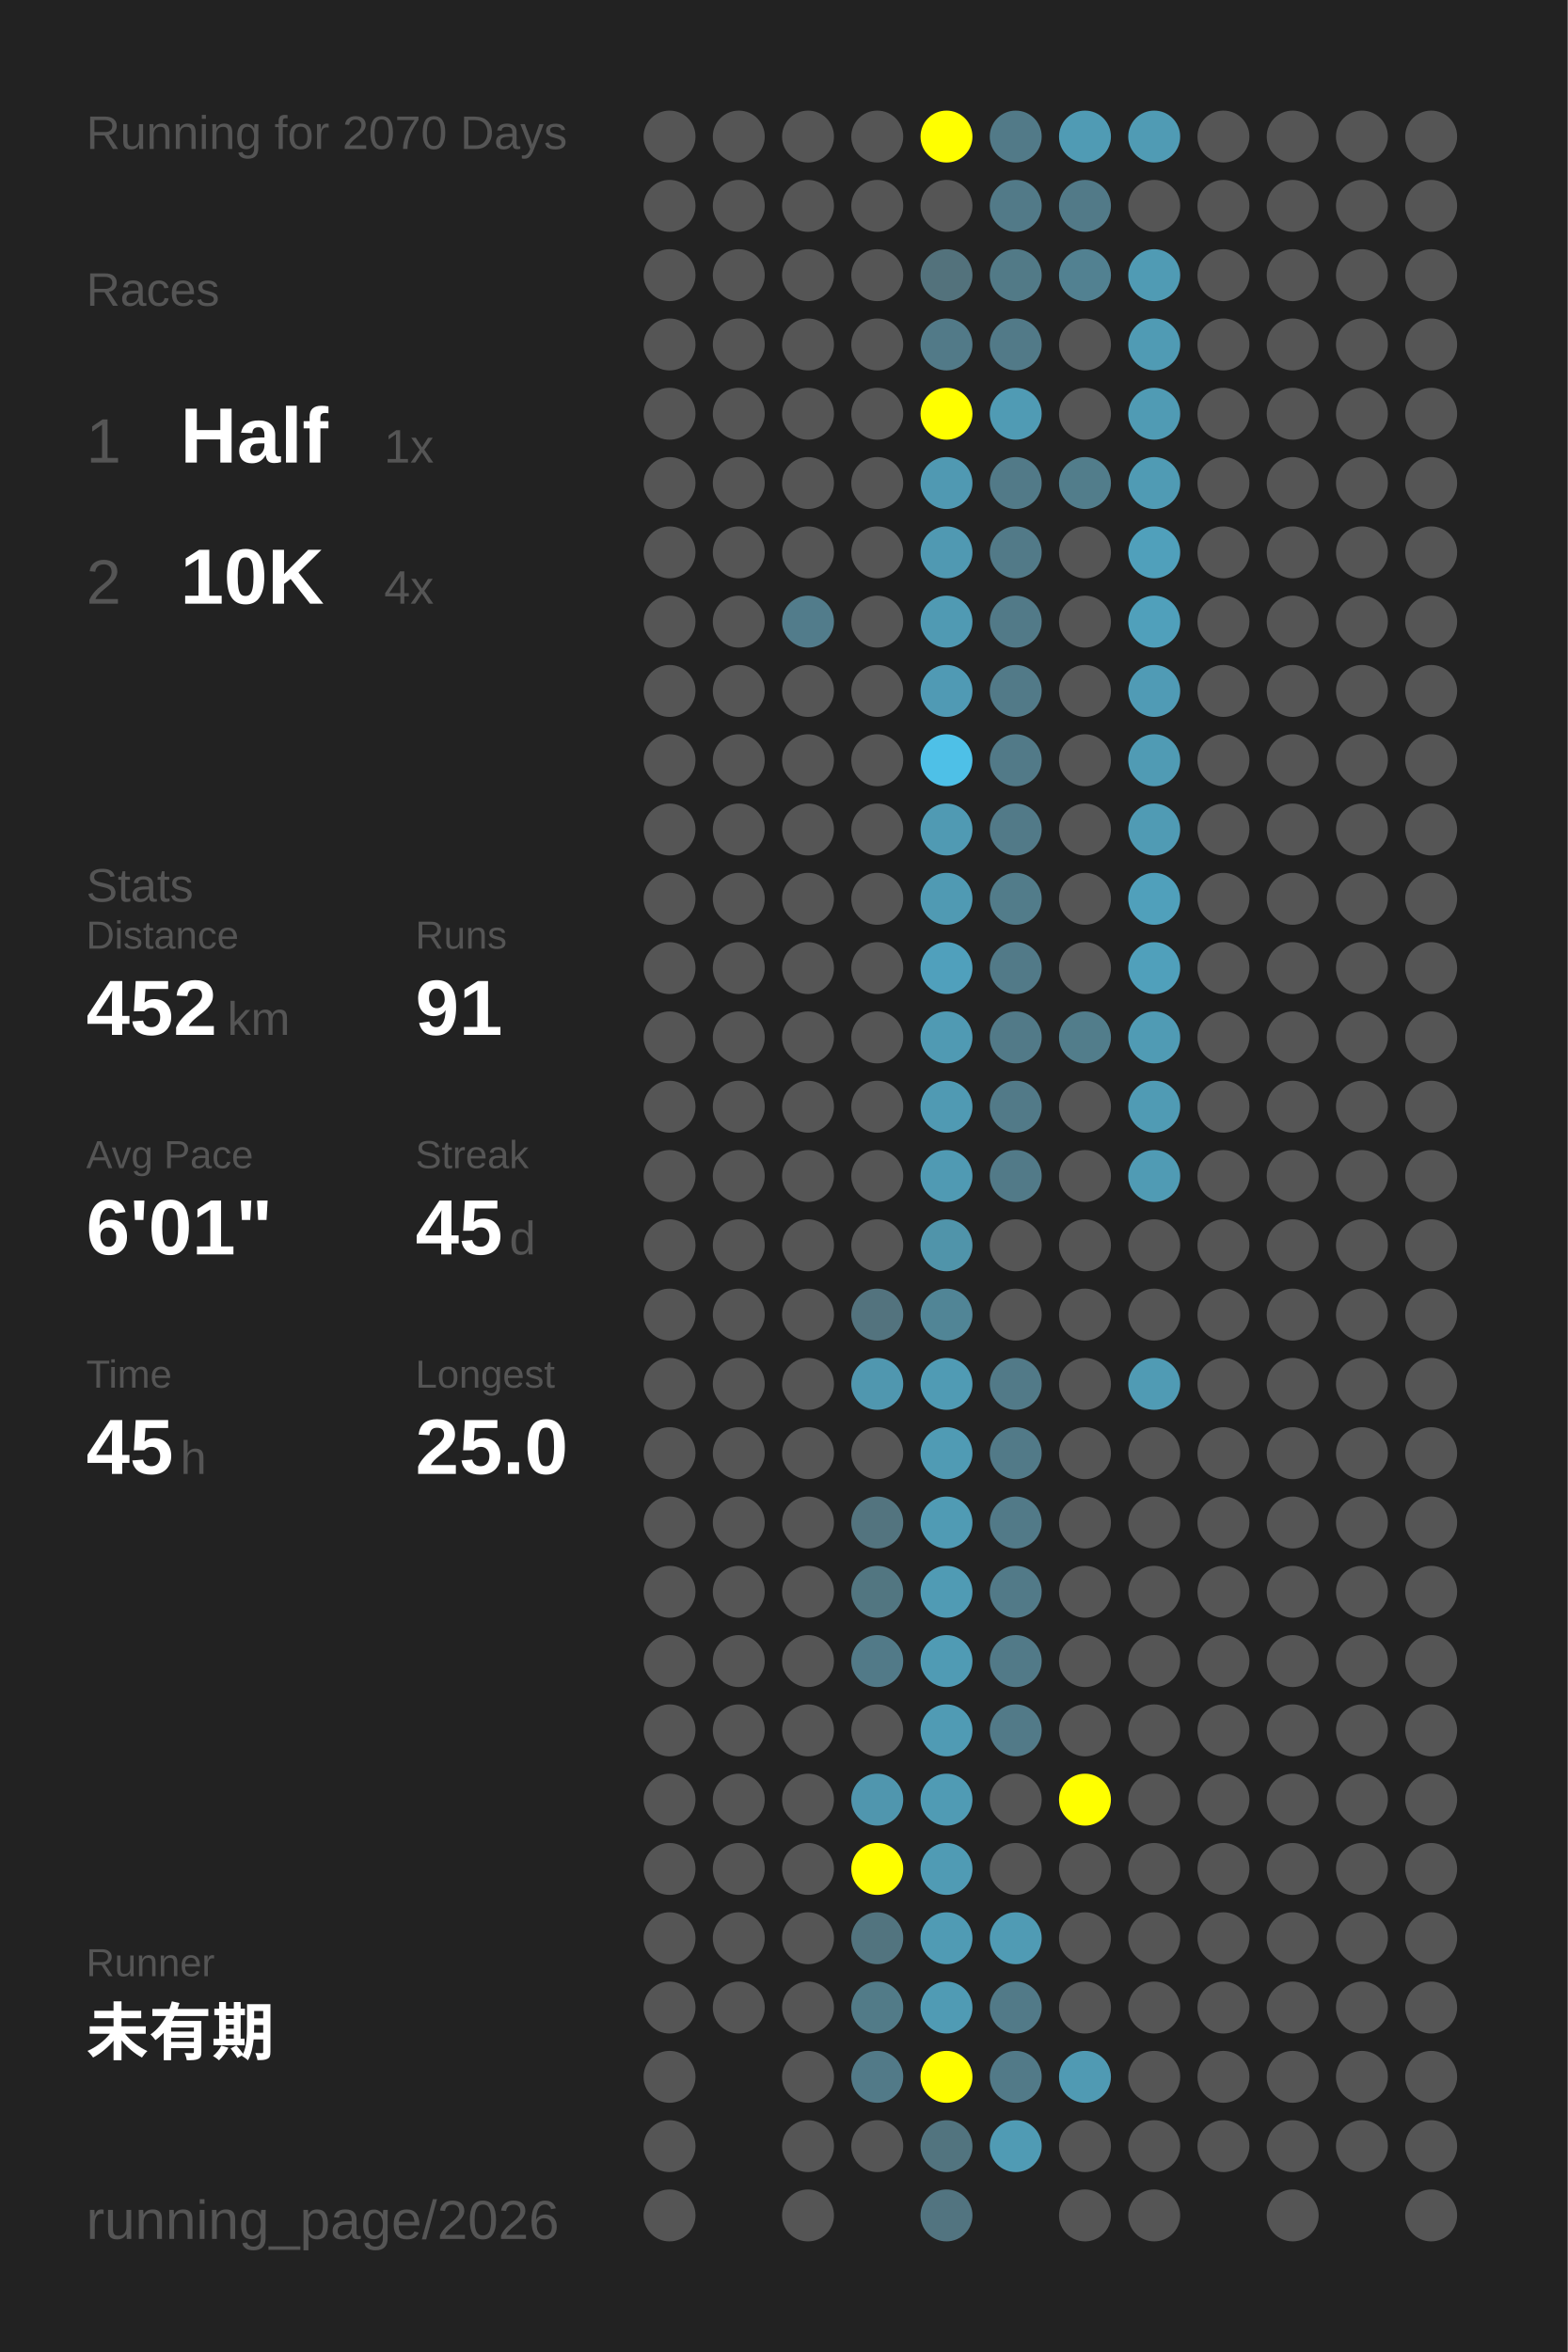
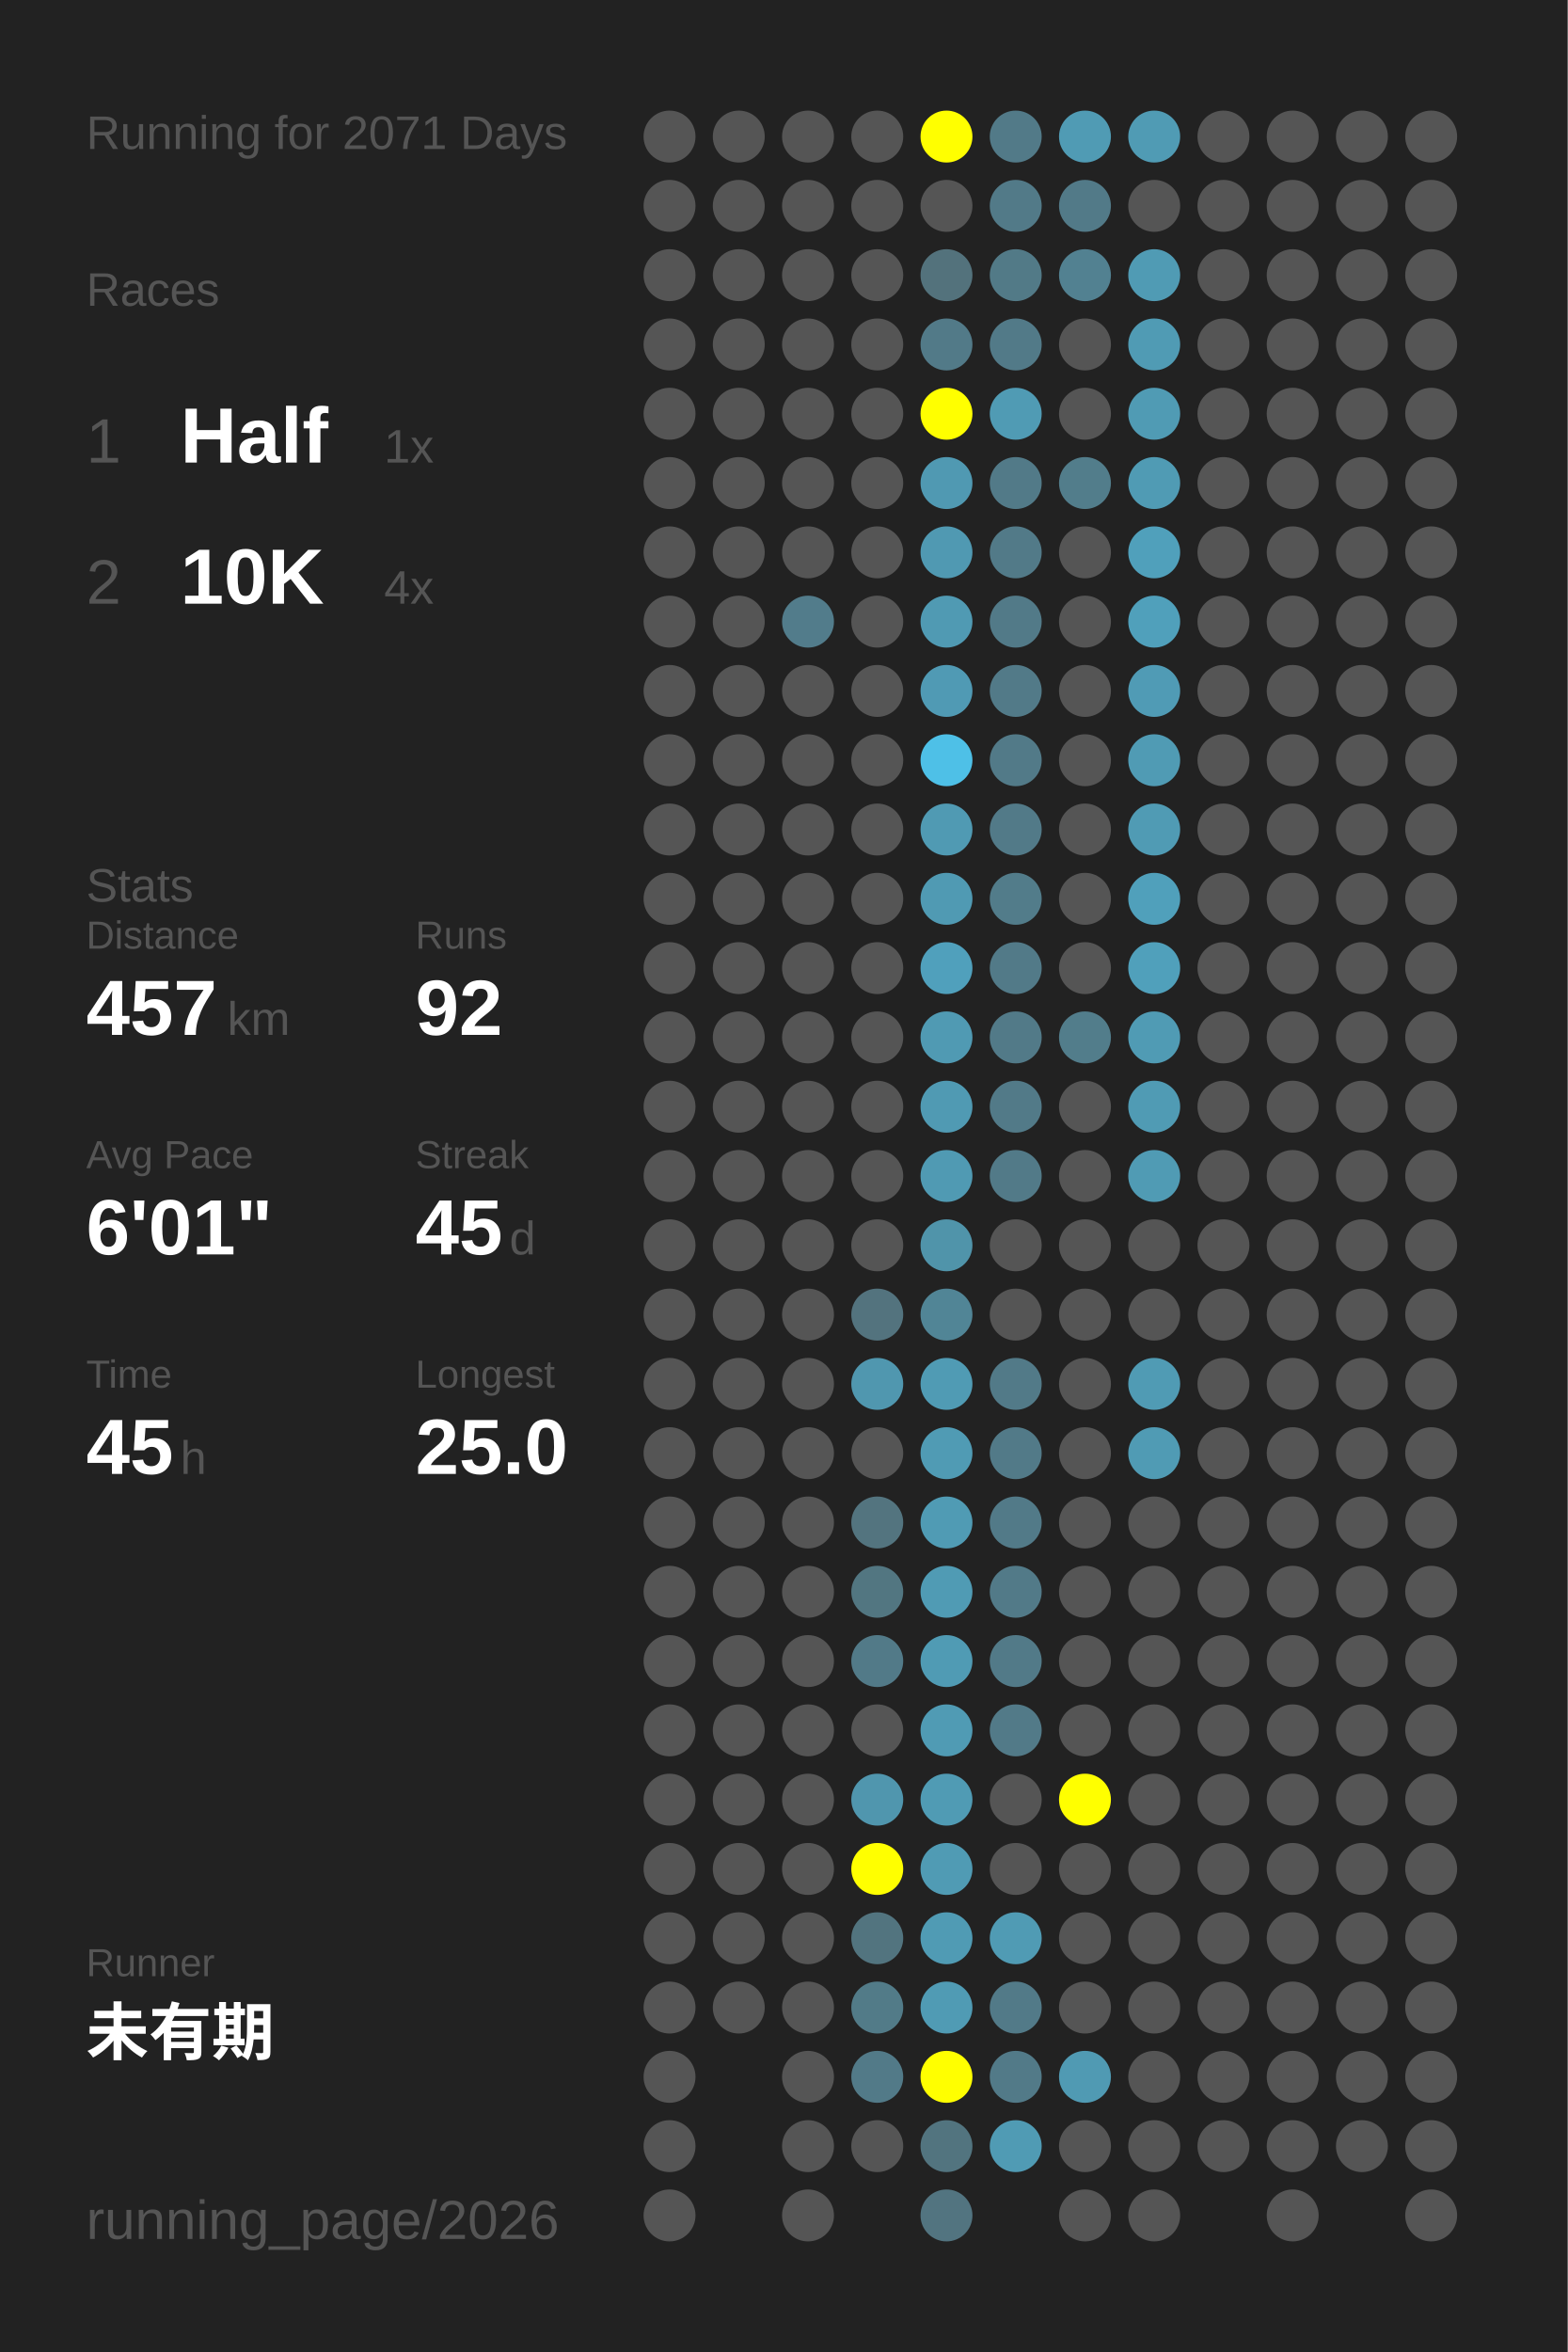
<svg xmlns="http://www.w3.org/2000/svg" baseProfile="full" height="300mm" version="1.1" viewBox="0,0,200,300" width="200mm">
  <defs />
  <rect fill="#222222" height="300" width="200" x="0" y="0" />
-   <text fill="#555555" style="font-size:6px; font-family:Arial;" x="11" y="19">Running for 2070 Days</text>
+   <text fill="#555555" style="font-size:6px; font-family:Arial;" x="11" y="19">Running for 2071 Days</text>
  <text fill="#555555" style="font-size:6px; font-family:Arial;" x="11" y="39">Races</text>
  <text fill="#555555" style="font-size:8px; font-family:Arial;" x="11" y="59">1</text>
  <text fill="#FFFFFF" style="font-size:10px; font-family:Arial; font-weight:bold;" x="23" y="59">Half</text>
  <text fill="#555555" style="font-size:6px; font-family:Arial;" x="49" y="59">1x</text>
  <text fill="#555555" style="font-size:8px; font-family:Arial;" x="11" y="77">2</text>
  <text fill="#FFFFFF" style="font-size:10px; font-family:Arial; font-weight:bold;" x="23" y="77">10K</text>
  <text fill="#555555" style="font-size:6px; font-family:Arial;" x="49" y="77">4x</text>
  <text fill="#555555" style="font-size:6px; font-family:Arial;" x="11" y="115">Stats</text>
  <text fill="#555555" style="font-size:5px; font-family:Arial;" x="11" y="121">Distance</text>
-   <text fill="#FFFFFF" style="font-size:10px; font-family:Arial; font-weight:bold;" x="11" y="132">452</text>
+   <text fill="#FFFFFF" style="font-size:10px; font-family:Arial; font-weight:bold;" x="11" y="132">457</text>
  <text fill="#555555" style="font-size:6px; font-family:Arial;" x="29" y="132">km</text>
  <text fill="#555555" style="font-size:5px; font-family:Arial;" x="53" y="121">Runs</text>
-   <text fill="#FFFFFF" style="font-size:10px; font-family:Arial; font-weight:bold;" x="53" y="132">91</text>
+   <text fill="#FFFFFF" style="font-size:10px; font-family:Arial; font-weight:bold;" x="53" y="132">92</text>
  <text fill="#555555" style="font-size:5px; font-family:Arial;" x="11" y="149">Avg Pace</text>
  <text fill="#FFFFFF" style="font-size:10px; font-family:Arial; font-weight:bold;" x="11" y="160">6'01"</text>
  <text fill="#555555" style="font-size:5px; font-family:Arial;" x="53" y="149">Streak</text>
  <text fill="#FFFFFF" style="font-size:10px; font-family:Arial; font-weight:bold;" x="53" y="160">45</text>
  <text fill="#555555" style="font-size:6px; font-family:Arial;" x="65" y="160">d</text>
  <text fill="#555555" style="font-size:5px; font-family:Arial;" x="11" y="177">Time</text>
  <text fill="#FFFFFF" style="font-size:10px; font-family:Arial; font-weight:bold;" x="11" y="188">45</text>
  <text fill="#555555" style="font-size:6px; font-family:Arial;" x="23" y="188">h</text>
  <text fill="#555555" style="font-size:5px; font-family:Arial;" x="53" y="177">Longest</text>
  <text fill="#FFFFFF" style="font-size:10px; font-family:Arial; font-weight:bold;" x="53" y="188">25.0</text>
  <text fill="#555555" style="font-size:5px; font-family:Arial;" x="11" y="252.065">Runner</text>
  <text fill="#FFFFFF" style="font-size:8px; font-family:Arial; font-weight:bold;" x="11" y="262.065">未有期</text>
  <text fill="#555555" style="font-size:7px; font-family:Arial;" x="11" y="285.581">running_page/2026</text>
  <circle cx="85.417" cy="17.419" fill="#555555" r="3.312" />
  <circle cx="85.417" cy="26.258" fill="#555555" r="3.312" />
  <circle cx="85.417" cy="35.097" fill="#555555" r="3.312" />
  <circle cx="85.417" cy="43.935" fill="#555555" r="3.312" />
  <circle cx="85.417" cy="52.774" fill="#555555" r="3.312" />
  <circle cx="85.417" cy="61.613" fill="#555555" r="3.312" />
  <circle cx="85.417" cy="70.452" fill="#555555" r="3.312" />
  <circle cx="85.417" cy="79.29" fill="#555555" r="3.312" />
  <circle cx="85.417" cy="88.129" fill="#555555" r="3.312" />
  <circle cx="85.417" cy="96.968" fill="#555555" r="3.312" />
  <circle cx="85.417" cy="105.806" fill="#555555" r="3.312" />
  <circle cx="85.417" cy="114.645" fill="#555555" r="3.312" />
  <circle cx="85.417" cy="123.484" fill="#555555" r="3.312" />
  <circle cx="85.417" cy="132.323" fill="#555555" r="3.312" />
  <circle cx="85.417" cy="141.161" fill="#555555" r="3.312" />
  <circle cx="85.417" cy="150" fill="#555555" r="3.312" />
  <circle cx="85.417" cy="158.839" fill="#555555" r="3.312" />
  <circle cx="85.417" cy="167.677" fill="#555555" r="3.312" />
  <circle cx="85.417" cy="176.516" fill="#555555" r="3.312" />
  <circle cx="85.417" cy="185.355" fill="#555555" r="3.312" />
  <circle cx="85.417" cy="194.194" fill="#555555" r="3.312" />
  <circle cx="85.417" cy="203.032" fill="#555555" r="3.312" />
  <circle cx="85.417" cy="211.871" fill="#555555" r="3.312" />
  <circle cx="85.417" cy="220.71" fill="#555555" r="3.312" />
  <circle cx="85.417" cy="229.548" fill="#555555" r="3.312" />
  <circle cx="85.417" cy="238.387" fill="#555555" r="3.312" />
  <circle cx="85.417" cy="247.226" fill="#555555" r="3.312" />
  <circle cx="85.417" cy="256.065" fill="#555555" r="3.312" />
  <circle cx="85.417" cy="264.903" fill="#555555" r="3.312" />
  <circle cx="85.417" cy="273.742" fill="#555555" r="3.312" />
  <circle cx="85.417" cy="282.581" fill="#555555" r="3.312" />
  <circle cx="94.25" cy="17.419" fill="#555555" r="3.312" />
  <circle cx="94.25" cy="26.258" fill="#555555" r="3.312" />
  <circle cx="94.25" cy="35.097" fill="#555555" r="3.312" />
  <circle cx="94.25" cy="43.935" fill="#555555" r="3.312" />
  <circle cx="94.25" cy="52.774" fill="#555555" r="3.312" />
  <circle cx="94.25" cy="61.613" fill="#555555" r="3.312" />
  <circle cx="94.25" cy="70.452" fill="#555555" r="3.312" />
  <circle cx="94.25" cy="79.29" fill="#555555" r="3.312" />
  <circle cx="94.25" cy="88.129" fill="#555555" r="3.312" />
  <circle cx="94.25" cy="96.968" fill="#555555" r="3.312" />
  <circle cx="94.25" cy="105.806" fill="#555555" r="3.312" />
  <circle cx="94.25" cy="114.645" fill="#555555" r="3.312" />
  <circle cx="94.25" cy="123.484" fill="#555555" r="3.312" />
  <circle cx="94.25" cy="132.323" fill="#555555" r="3.312" />
  <circle cx="94.25" cy="141.161" fill="#555555" r="3.312" />
  <circle cx="94.25" cy="150" fill="#555555" r="3.312" />
  <circle cx="94.25" cy="158.839" fill="#555555" r="3.312" />
  <circle cx="94.25" cy="167.677" fill="#555555" r="3.312" />
  <circle cx="94.25" cy="176.516" fill="#555555" r="3.312" />
  <circle cx="94.25" cy="185.355" fill="#555555" r="3.312" />
  <circle cx="94.25" cy="194.194" fill="#555555" r="3.312" />
  <circle cx="94.25" cy="203.032" fill="#555555" r="3.312" />
  <circle cx="94.25" cy="211.871" fill="#555555" r="3.312" />
  <circle cx="94.25" cy="220.71" fill="#555555" r="3.312" />
  <circle cx="94.25" cy="229.548" fill="#555555" r="3.312" />
  <circle cx="94.25" cy="238.387" fill="#555555" r="3.312" />
  <circle cx="94.25" cy="247.226" fill="#555555" r="3.312" />
  <circle cx="94.25" cy="256.065" fill="#555555" r="3.312" />
  <circle cx="103.083" cy="17.419" fill="#555555" r="3.312" />
  <circle cx="103.083" cy="26.258" fill="#555555" r="3.312" />
  <circle cx="103.083" cy="35.097" fill="#555555" r="3.312" />
  <circle cx="103.083" cy="43.935" fill="#555555" r="3.312" />
  <circle cx="103.083" cy="52.774" fill="#555555" r="3.312" />
  <circle cx="103.083" cy="61.613" fill="#555555" r="3.312" />
  <circle cx="103.083" cy="70.452" fill="#555555" r="3.312" />
  <circle cx="103.083" cy="79.29" fill="#527c8b" r="3.312" />
  <circle cx="103.083" cy="88.129" fill="#555555" r="3.312" />
  <circle cx="103.083" cy="96.968" fill="#555555" r="3.312" />
  <circle cx="103.083" cy="105.806" fill="#555555" r="3.312" />
  <circle cx="103.083" cy="114.645" fill="#555555" r="3.312" />
  <circle cx="103.083" cy="123.484" fill="#555555" r="3.312" />
  <circle cx="103.083" cy="132.323" fill="#555555" r="3.312" />
  <circle cx="103.083" cy="141.161" fill="#555555" r="3.312" />
  <circle cx="103.083" cy="150" fill="#555555" r="3.312" />
  <circle cx="103.083" cy="158.839" fill="#555555" r="3.312" />
  <circle cx="103.083" cy="167.677" fill="#555555" r="3.312" />
  <circle cx="103.083" cy="176.516" fill="#555555" r="3.312" />
  <circle cx="103.083" cy="185.355" fill="#555555" r="3.312" />
  <circle cx="103.083" cy="194.194" fill="#555555" r="3.312" />
  <circle cx="103.083" cy="203.032" fill="#555555" r="3.312" />
  <circle cx="103.083" cy="211.871" fill="#555555" r="3.312" />
  <circle cx="103.083" cy="220.71" fill="#555555" r="3.312" />
  <circle cx="103.083" cy="229.548" fill="#555555" r="3.312" />
  <circle cx="103.083" cy="238.387" fill="#555555" r="3.312" />
  <circle cx="103.083" cy="247.226" fill="#555555" r="3.312" />
  <circle cx="103.083" cy="256.065" fill="#555555" r="3.312" />
  <circle cx="103.083" cy="264.903" fill="#555555" r="3.312" />
  <circle cx="103.083" cy="273.742" fill="#555555" r="3.312" />
  <circle cx="103.083" cy="282.581" fill="#555555" r="3.312" />
  <circle cx="111.917" cy="17.419" fill="#555555" r="3.312" />
  <circle cx="111.917" cy="26.258" fill="#555555" r="3.312" />
  <circle cx="111.917" cy="35.097" fill="#555555" r="3.312" />
  <circle cx="111.917" cy="43.935" fill="#555555" r="3.312" />
  <circle cx="111.917" cy="52.774" fill="#555555" r="3.312" />
  <circle cx="111.917" cy="61.613" fill="#555555" r="3.312" />
  <circle cx="111.917" cy="70.452" fill="#555555" r="3.312" />
  <circle cx="111.917" cy="79.29" fill="#555555" r="3.312" />
  <circle cx="111.917" cy="88.129" fill="#555555" r="3.312" />
  <circle cx="111.917" cy="96.968" fill="#555555" r="3.312" />
  <circle cx="111.917" cy="105.806" fill="#555555" r="3.312" />
  <circle cx="111.917" cy="114.645" fill="#555555" r="3.312" />
  <circle cx="111.917" cy="123.484" fill="#555555" r="3.312" />
  <circle cx="111.917" cy="132.323" fill="#555555" r="3.312" />
  <circle cx="111.917" cy="141.161" fill="#555555" r="3.312" />
  <circle cx="111.917" cy="150" fill="#555555" r="3.312" />
  <circle cx="111.917" cy="158.839" fill="#555555" r="3.312" />
  <circle cx="111.917" cy="167.677" fill="#53737e" r="3.312" />
  <circle cx="111.917" cy="176.516" fill="#5097af" r="3.312" />
  <circle cx="111.917" cy="185.355" fill="#555555" r="3.312" />
  <circle cx="111.917" cy="194.194" fill="#53747f" r="3.312" />
  <circle cx="111.917" cy="203.032" fill="#527681" r="3.312" />
  <circle cx="111.917" cy="211.871" fill="#527a88" r="3.312" />
  <circle cx="111.917" cy="220.71" fill="#555555" r="3.312" />
  <circle cx="111.917" cy="229.548" fill="#5096ae" r="3.312" />
  <circle cx="111.917" cy="238.387" fill="#FFFF00" r="3.312" />
  <circle cx="111.917" cy="247.226" fill="#52747f" r="3.312" />
  <circle cx="111.917" cy="256.065" fill="#527b88" r="3.312" />
  <circle cx="111.917" cy="264.903" fill="#527a88" r="3.312" />
  <circle cx="111.917" cy="273.742" fill="#555555" r="3.312" />
  <circle cx="120.75" cy="17.419" fill="#FFFF00" r="3.312" />
  <circle cx="120.75" cy="26.258" fill="#555555" r="3.312" />
  <circle cx="120.75" cy="35.097" fill="#53727c" r="3.312" />
  <circle cx="120.75" cy="43.935" fill="#527a88" r="3.312" />
  <circle cx="120.75" cy="52.774" fill="#FFFF00" r="3.312" />
  <circle cx="120.75" cy="61.613" fill="#5099b2" r="3.312" />
  <circle cx="120.75" cy="70.452" fill="#5099b2" r="3.312" />
  <circle cx="120.75" cy="79.29" fill="#509ab3" r="3.312" />
  <circle cx="120.75" cy="88.129" fill="#509ab4" r="3.312" />
  <circle cx="120.75" cy="96.968" fill="#4ec0e7" r="3.312" />
  <circle cx="120.75" cy="105.806" fill="#509ab3" r="3.312" />
  <circle cx="120.75" cy="114.645" fill="#509ab3" r="3.312" />
  <circle cx="120.75" cy="123.484" fill="#50a0bc" r="3.312" />
  <circle cx="120.75" cy="132.323" fill="#509ab3" r="3.312" />
  <circle cx="120.75" cy="141.161" fill="#509ab3" r="3.312" />
  <circle cx="120.75" cy="150" fill="#509ab3" r="3.312" />
  <circle cx="120.75" cy="158.839" fill="#5094aa" r="3.312" />
  <circle cx="120.75" cy="167.677" fill="#518596" r="3.312" />
  <circle cx="120.75" cy="176.516" fill="#509bb4" r="3.312" />
  <circle cx="120.75" cy="185.355" fill="#509bb4" r="3.312" />
  <circle cx="120.75" cy="194.194" fill="#509bb4" r="3.312" />
  <circle cx="120.75" cy="203.032" fill="#509bb4" r="3.312" />
  <circle cx="120.75" cy="211.871" fill="#509bb4" r="3.312" />
  <circle cx="120.75" cy="220.71" fill="#509bb4" r="3.312" />
  <circle cx="120.75" cy="229.548" fill="#509bb4" r="3.312" />
  <circle cx="120.75" cy="238.387" fill="#509bb4" r="3.312" />
  <circle cx="120.75" cy="247.226" fill="#509bb4" r="3.312" />
  <circle cx="120.75" cy="256.065" fill="#509bb4" r="3.312" />
  <circle cx="120.75" cy="264.903" fill="#FFFF00" r="3.312" />
  <circle cx="120.75" cy="273.742" fill="#52747f" r="3.312" />
  <circle cx="120.75" cy="282.581" fill="#527480" r="3.312" />
  <circle cx="129.583" cy="17.419" fill="#527a88" r="3.312" />
  <circle cx="129.583" cy="26.258" fill="#527a88" r="3.312" />
  <circle cx="129.583" cy="35.097" fill="#527a87" r="3.312" />
  <circle cx="129.583" cy="43.935" fill="#527a88" r="3.312" />
  <circle cx="129.583" cy="52.774" fill="#509bb4" r="3.312" />
  <circle cx="129.583" cy="61.613" fill="#527a88" r="3.312" />
  <circle cx="129.583" cy="70.452" fill="#527a88" r="3.312" />
  <circle cx="129.583" cy="79.29" fill="#527a88" r="3.312" />
  <circle cx="129.583" cy="88.129" fill="#527a88" r="3.312" />
  <circle cx="129.583" cy="96.968" fill="#527a88" r="3.312" />
  <circle cx="129.583" cy="105.806" fill="#527a88" r="3.312" />
  <circle cx="129.583" cy="114.645" fill="#527c8a" r="3.312" />
  <circle cx="129.583" cy="123.484" fill="#527a88" r="3.312" />
  <circle cx="129.583" cy="132.323" fill="#527a88" r="3.312" />
  <circle cx="129.583" cy="141.161" fill="#527a88" r="3.312" />
  <circle cx="129.583" cy="150" fill="#527a88" r="3.312" />
  <circle cx="129.583" cy="158.839" fill="#555555" r="3.312" />
  <circle cx="129.583" cy="167.677" fill="#555555" r="3.312" />
  <circle cx="129.583" cy="176.516" fill="#527a88" r="3.312" />
  <circle cx="129.583" cy="185.355" fill="#527a88" r="3.312" />
  <circle cx="129.583" cy="194.194" fill="#527a88" r="3.312" />
  <circle cx="129.583" cy="203.032" fill="#527a88" r="3.312" />
  <circle cx="129.583" cy="211.871" fill="#527a88" r="3.312" />
  <circle cx="129.583" cy="220.71" fill="#527a88" r="3.312" />
  <circle cx="129.583" cy="229.548" fill="#555555" r="3.312" />
  <circle cx="129.583" cy="238.387" fill="#555555" r="3.312" />
  <circle cx="129.583" cy="247.226" fill="#509bb4" r="3.312" />
  <circle cx="129.583" cy="256.065" fill="#527a88" r="3.312" />
  <circle cx="129.583" cy="264.903" fill="#527a88" r="3.312" />
  <circle cx="129.583" cy="273.742" fill="#509bb4" r="3.312" />
  <circle cx="138.417" cy="17.419" fill="#509bb4" r="3.312" />
  <circle cx="138.417" cy="26.258" fill="#527a88" r="3.312" />
  <circle cx="138.417" cy="35.097" fill="#528191" r="3.312" />
  <circle cx="138.417" cy="43.935" fill="#555555" r="3.312" />
  <circle cx="138.417" cy="52.774" fill="#555555" r="3.312" />
  <circle cx="138.417" cy="61.613" fill="#527d8b" r="3.312" />
  <circle cx="138.417" cy="70.452" fill="#555555" r="3.312" />
  <circle cx="138.417" cy="79.29" fill="#555555" r="3.312" />
  <circle cx="138.417" cy="88.129" fill="#555555" r="3.312" />
  <circle cx="138.417" cy="96.968" fill="#555555" r="3.312" />
  <circle cx="138.417" cy="105.806" fill="#555555" r="3.312" />
  <circle cx="138.417" cy="114.645" fill="#555555" r="3.312" />
  <circle cx="138.417" cy="123.484" fill="#555555" r="3.312" />
  <circle cx="138.417" cy="132.323" fill="#527d8b" r="3.312" />
  <circle cx="138.417" cy="141.161" fill="#555555" r="3.312" />
  <circle cx="138.417" cy="150" fill="#555555" r="3.312" />
  <circle cx="138.417" cy="158.839" fill="#555555" r="3.312" />
  <circle cx="138.417" cy="167.677" fill="#555555" r="3.312" />
  <circle cx="138.417" cy="176.516" fill="#555555" r="3.312" />
  <circle cx="138.417" cy="185.355" fill="#555555" r="3.312" />
  <circle cx="138.417" cy="194.194" fill="#555555" r="3.312" />
  <circle cx="138.417" cy="203.032" fill="#555555" r="3.312" />
  <circle cx="138.417" cy="211.871" fill="#555555" r="3.312" />
  <circle cx="138.417" cy="220.71" fill="#555555" r="3.312" />
  <circle cx="138.417" cy="229.548" fill="#FFFF00" r="3.312" />
  <circle cx="138.417" cy="238.387" fill="#555555" r="3.312" />
  <circle cx="138.417" cy="247.226" fill="#555555" r="3.312" />
  <circle cx="138.417" cy="256.065" fill="#555555" r="3.312" />
  <circle cx="138.417" cy="264.903" fill="#509ab3" r="3.312" />
  <circle cx="138.417" cy="273.742" fill="#555555" r="3.312" />
  <circle cx="138.417" cy="282.581" fill="#555555" r="3.312" />
  <circle cx="147.25" cy="17.419" fill="#509bb4" r="3.312" />
  <circle cx="147.25" cy="26.258" fill="#555555" r="3.312" />
  <circle cx="147.25" cy="35.097" fill="#509bb4" r="3.312" />
  <circle cx="147.25" cy="43.935" fill="#509bb4" r="3.312" />
  <circle cx="147.25" cy="52.774" fill="#509bb4" r="3.312" />
  <circle cx="147.25" cy="61.613" fill="#509bb4" r="3.312" />
  <circle cx="147.25" cy="70.452" fill="#50a0bb" r="3.312" />
  <circle cx="147.25" cy="79.29" fill="#50a0bb" r="3.312" />
  <circle cx="147.25" cy="88.129" fill="#509bb5" r="3.312" />
  <circle cx="147.25" cy="96.968" fill="#509bb4" r="3.312" />
  <circle cx="147.25" cy="105.806" fill="#509bb4" r="3.312" />
  <circle cx="147.25" cy="114.645" fill="#50a0bb" r="3.312" />
  <circle cx="147.25" cy="123.484" fill="#50a0bb" r="3.312" />
  <circle cx="147.25" cy="132.323" fill="#509bb4" r="3.312" />
  <circle cx="147.25" cy="141.161" fill="#509bb4" r="3.312" />
  <circle cx="147.25" cy="150" fill="#509bb4" r="3.312" />
  <circle cx="147.25" cy="158.839" fill="#555555" r="3.312" />
  <circle cx="147.25" cy="167.677" fill="#555555" r="3.312" />
  <circle cx="147.25" cy="176.516" fill="#509bb4" r="3.312" />
-   <circle cx="147.25" cy="185.355" fill="#555555" r="3.312" />
+   <circle cx="147.25" cy="185.355" fill="#509bb4" r="3.312" />
  <circle cx="147.25" cy="194.194" fill="#555555" r="3.312" />
  <circle cx="147.25" cy="203.032" fill="#555555" r="3.312" />
  <circle cx="147.25" cy="211.871" fill="#555555" r="3.312" />
  <circle cx="147.25" cy="220.71" fill="#555555" r="3.312" />
  <circle cx="147.25" cy="229.548" fill="#555555" r="3.312" />
  <circle cx="147.25" cy="238.387" fill="#555555" r="3.312" />
  <circle cx="147.25" cy="247.226" fill="#555555" r="3.312" />
  <circle cx="147.25" cy="256.065" fill="#555555" r="3.312" />
  <circle cx="147.25" cy="264.903" fill="#555555" r="3.312" />
  <circle cx="147.25" cy="273.742" fill="#555555" r="3.312" />
  <circle cx="147.25" cy="282.581" fill="#555555" r="3.312" />
  <circle cx="156.083" cy="17.419" fill="#555555" r="3.312" />
  <circle cx="156.083" cy="26.258" fill="#555555" r="3.312" />
  <circle cx="156.083" cy="35.097" fill="#555555" r="3.312" />
  <circle cx="156.083" cy="43.935" fill="#555555" r="3.312" />
  <circle cx="156.083" cy="52.774" fill="#555555" r="3.312" />
  <circle cx="156.083" cy="61.613" fill="#555555" r="3.312" />
  <circle cx="156.083" cy="70.452" fill="#555555" r="3.312" />
  <circle cx="156.083" cy="79.29" fill="#555555" r="3.312" />
  <circle cx="156.083" cy="88.129" fill="#555555" r="3.312" />
  <circle cx="156.083" cy="96.968" fill="#555555" r="3.312" />
  <circle cx="156.083" cy="105.806" fill="#555555" r="3.312" />
  <circle cx="156.083" cy="114.645" fill="#555555" r="3.312" />
  <circle cx="156.083" cy="123.484" fill="#555555" r="3.312" />
  <circle cx="156.083" cy="132.323" fill="#555555" r="3.312" />
  <circle cx="156.083" cy="141.161" fill="#555555" r="3.312" />
  <circle cx="156.083" cy="150" fill="#555555" r="3.312" />
  <circle cx="156.083" cy="158.839" fill="#555555" r="3.312" />
  <circle cx="156.083" cy="167.677" fill="#555555" r="3.312" />
  <circle cx="156.083" cy="176.516" fill="#555555" r="3.312" />
  <circle cx="156.083" cy="185.355" fill="#555555" r="3.312" />
  <circle cx="156.083" cy="194.194" fill="#555555" r="3.312" />
  <circle cx="156.083" cy="203.032" fill="#555555" r="3.312" />
  <circle cx="156.083" cy="211.871" fill="#555555" r="3.312" />
  <circle cx="156.083" cy="220.71" fill="#555555" r="3.312" />
  <circle cx="156.083" cy="229.548" fill="#555555" r="3.312" />
  <circle cx="156.083" cy="238.387" fill="#555555" r="3.312" />
  <circle cx="156.083" cy="247.226" fill="#555555" r="3.312" />
  <circle cx="156.083" cy="256.065" fill="#555555" r="3.312" />
  <circle cx="156.083" cy="264.903" fill="#555555" r="3.312" />
  <circle cx="156.083" cy="273.742" fill="#555555" r="3.312" />
  <circle cx="164.917" cy="17.419" fill="#555555" r="3.312" />
  <circle cx="164.917" cy="26.258" fill="#555555" r="3.312" />
  <circle cx="164.917" cy="35.097" fill="#555555" r="3.312" />
  <circle cx="164.917" cy="43.935" fill="#555555" r="3.312" />
  <circle cx="164.917" cy="52.774" fill="#555555" r="3.312" />
  <circle cx="164.917" cy="61.613" fill="#555555" r="3.312" />
  <circle cx="164.917" cy="70.452" fill="#555555" r="3.312" />
  <circle cx="164.917" cy="79.29" fill="#555555" r="3.312" />
  <circle cx="164.917" cy="88.129" fill="#555555" r="3.312" />
  <circle cx="164.917" cy="96.968" fill="#555555" r="3.312" />
  <circle cx="164.917" cy="105.806" fill="#555555" r="3.312" />
  <circle cx="164.917" cy="114.645" fill="#555555" r="3.312" />
  <circle cx="164.917" cy="123.484" fill="#555555" r="3.312" />
  <circle cx="164.917" cy="132.323" fill="#555555" r="3.312" />
  <circle cx="164.917" cy="141.161" fill="#555555" r="3.312" />
  <circle cx="164.917" cy="150" fill="#555555" r="3.312" />
  <circle cx="164.917" cy="158.839" fill="#555555" r="3.312" />
  <circle cx="164.917" cy="167.677" fill="#555555" r="3.312" />
  <circle cx="164.917" cy="176.516" fill="#555555" r="3.312" />
  <circle cx="164.917" cy="185.355" fill="#555555" r="3.312" />
  <circle cx="164.917" cy="194.194" fill="#555555" r="3.312" />
  <circle cx="164.917" cy="203.032" fill="#555555" r="3.312" />
  <circle cx="164.917" cy="211.871" fill="#555555" r="3.312" />
  <circle cx="164.917" cy="220.71" fill="#555555" r="3.312" />
  <circle cx="164.917" cy="229.548" fill="#555555" r="3.312" />
  <circle cx="164.917" cy="238.387" fill="#555555" r="3.312" />
  <circle cx="164.917" cy="247.226" fill="#555555" r="3.312" />
  <circle cx="164.917" cy="256.065" fill="#555555" r="3.312" />
  <circle cx="164.917" cy="264.903" fill="#555555" r="3.312" />
  <circle cx="164.917" cy="273.742" fill="#555555" r="3.312" />
  <circle cx="164.917" cy="282.581" fill="#555555" r="3.312" />
  <circle cx="173.75" cy="17.419" fill="#555555" r="3.312" />
  <circle cx="173.75" cy="26.258" fill="#555555" r="3.312" />
  <circle cx="173.75" cy="35.097" fill="#555555" r="3.312" />
  <circle cx="173.75" cy="43.935" fill="#555555" r="3.312" />
  <circle cx="173.75" cy="52.774" fill="#555555" r="3.312" />
  <circle cx="173.75" cy="61.613" fill="#555555" r="3.312" />
  <circle cx="173.75" cy="70.452" fill="#555555" r="3.312" />
  <circle cx="173.75" cy="79.29" fill="#555555" r="3.312" />
  <circle cx="173.75" cy="88.129" fill="#555555" r="3.312" />
  <circle cx="173.75" cy="96.968" fill="#555555" r="3.312" />
  <circle cx="173.75" cy="105.806" fill="#555555" r="3.312" />
  <circle cx="173.75" cy="114.645" fill="#555555" r="3.312" />
  <circle cx="173.75" cy="123.484" fill="#555555" r="3.312" />
  <circle cx="173.75" cy="132.323" fill="#555555" r="3.312" />
  <circle cx="173.75" cy="141.161" fill="#555555" r="3.312" />
  <circle cx="173.75" cy="150" fill="#555555" r="3.312" />
  <circle cx="173.75" cy="158.839" fill="#555555" r="3.312" />
  <circle cx="173.75" cy="167.677" fill="#555555" r="3.312" />
  <circle cx="173.75" cy="176.516" fill="#555555" r="3.312" />
  <circle cx="173.75" cy="185.355" fill="#555555" r="3.312" />
  <circle cx="173.75" cy="194.194" fill="#555555" r="3.312" />
  <circle cx="173.75" cy="203.032" fill="#555555" r="3.312" />
  <circle cx="173.75" cy="211.871" fill="#555555" r="3.312" />
  <circle cx="173.75" cy="220.71" fill="#555555" r="3.312" />
  <circle cx="173.75" cy="229.548" fill="#555555" r="3.312" />
  <circle cx="173.75" cy="238.387" fill="#555555" r="3.312" />
  <circle cx="173.75" cy="247.226" fill="#555555" r="3.312" />
  <circle cx="173.75" cy="256.065" fill="#555555" r="3.312" />
  <circle cx="173.75" cy="264.903" fill="#555555" r="3.312" />
  <circle cx="173.75" cy="273.742" fill="#555555" r="3.312" />
  <circle cx="182.583" cy="17.419" fill="#555555" r="3.312" />
  <circle cx="182.583" cy="26.258" fill="#555555" r="3.312" />
  <circle cx="182.583" cy="35.097" fill="#555555" r="3.312" />
  <circle cx="182.583" cy="43.935" fill="#555555" r="3.312" />
  <circle cx="182.583" cy="52.774" fill="#555555" r="3.312" />
  <circle cx="182.583" cy="61.613" fill="#555555" r="3.312" />
  <circle cx="182.583" cy="70.452" fill="#555555" r="3.312" />
  <circle cx="182.583" cy="79.29" fill="#555555" r="3.312" />
  <circle cx="182.583" cy="88.129" fill="#555555" r="3.312" />
  <circle cx="182.583" cy="96.968" fill="#555555" r="3.312" />
  <circle cx="182.583" cy="105.806" fill="#555555" r="3.312" />
  <circle cx="182.583" cy="114.645" fill="#555555" r="3.312" />
  <circle cx="182.583" cy="123.484" fill="#555555" r="3.312" />
  <circle cx="182.583" cy="132.323" fill="#555555" r="3.312" />
  <circle cx="182.583" cy="141.161" fill="#555555" r="3.312" />
  <circle cx="182.583" cy="150" fill="#555555" r="3.312" />
  <circle cx="182.583" cy="158.839" fill="#555555" r="3.312" />
  <circle cx="182.583" cy="167.677" fill="#555555" r="3.312" />
  <circle cx="182.583" cy="176.516" fill="#555555" r="3.312" />
  <circle cx="182.583" cy="185.355" fill="#555555" r="3.312" />
  <circle cx="182.583" cy="194.194" fill="#555555" r="3.312" />
  <circle cx="182.583" cy="203.032" fill="#555555" r="3.312" />
  <circle cx="182.583" cy="211.871" fill="#555555" r="3.312" />
  <circle cx="182.583" cy="220.71" fill="#555555" r="3.312" />
  <circle cx="182.583" cy="229.548" fill="#555555" r="3.312" />
  <circle cx="182.583" cy="238.387" fill="#555555" r="3.312" />
  <circle cx="182.583" cy="247.226" fill="#555555" r="3.312" />
  <circle cx="182.583" cy="256.065" fill="#555555" r="3.312" />
  <circle cx="182.583" cy="264.903" fill="#555555" r="3.312" />
  <circle cx="182.583" cy="273.742" fill="#555555" r="3.312" />
  <circle cx="182.583" cy="282.581" fill="#555555" r="3.312" />
</svg>
